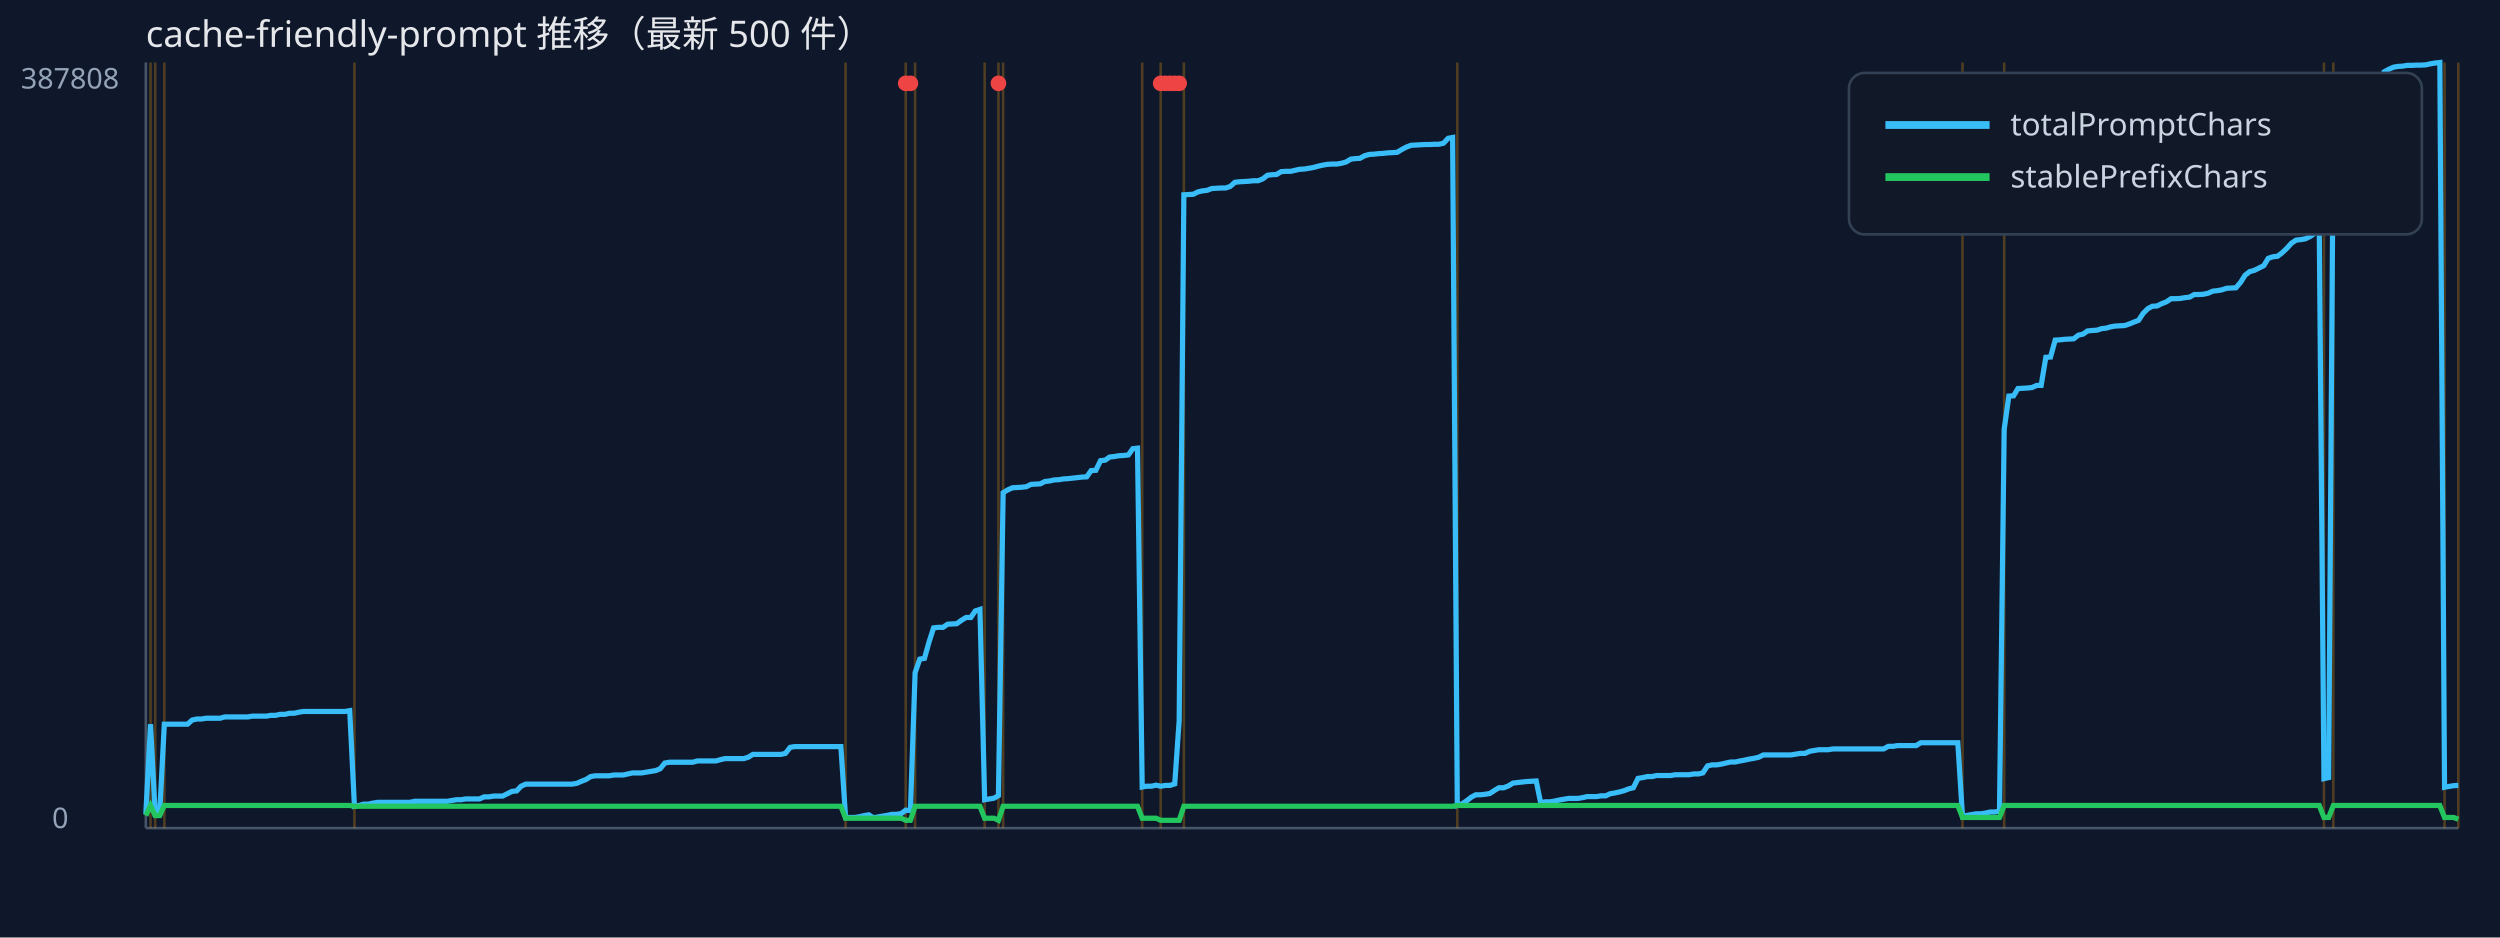
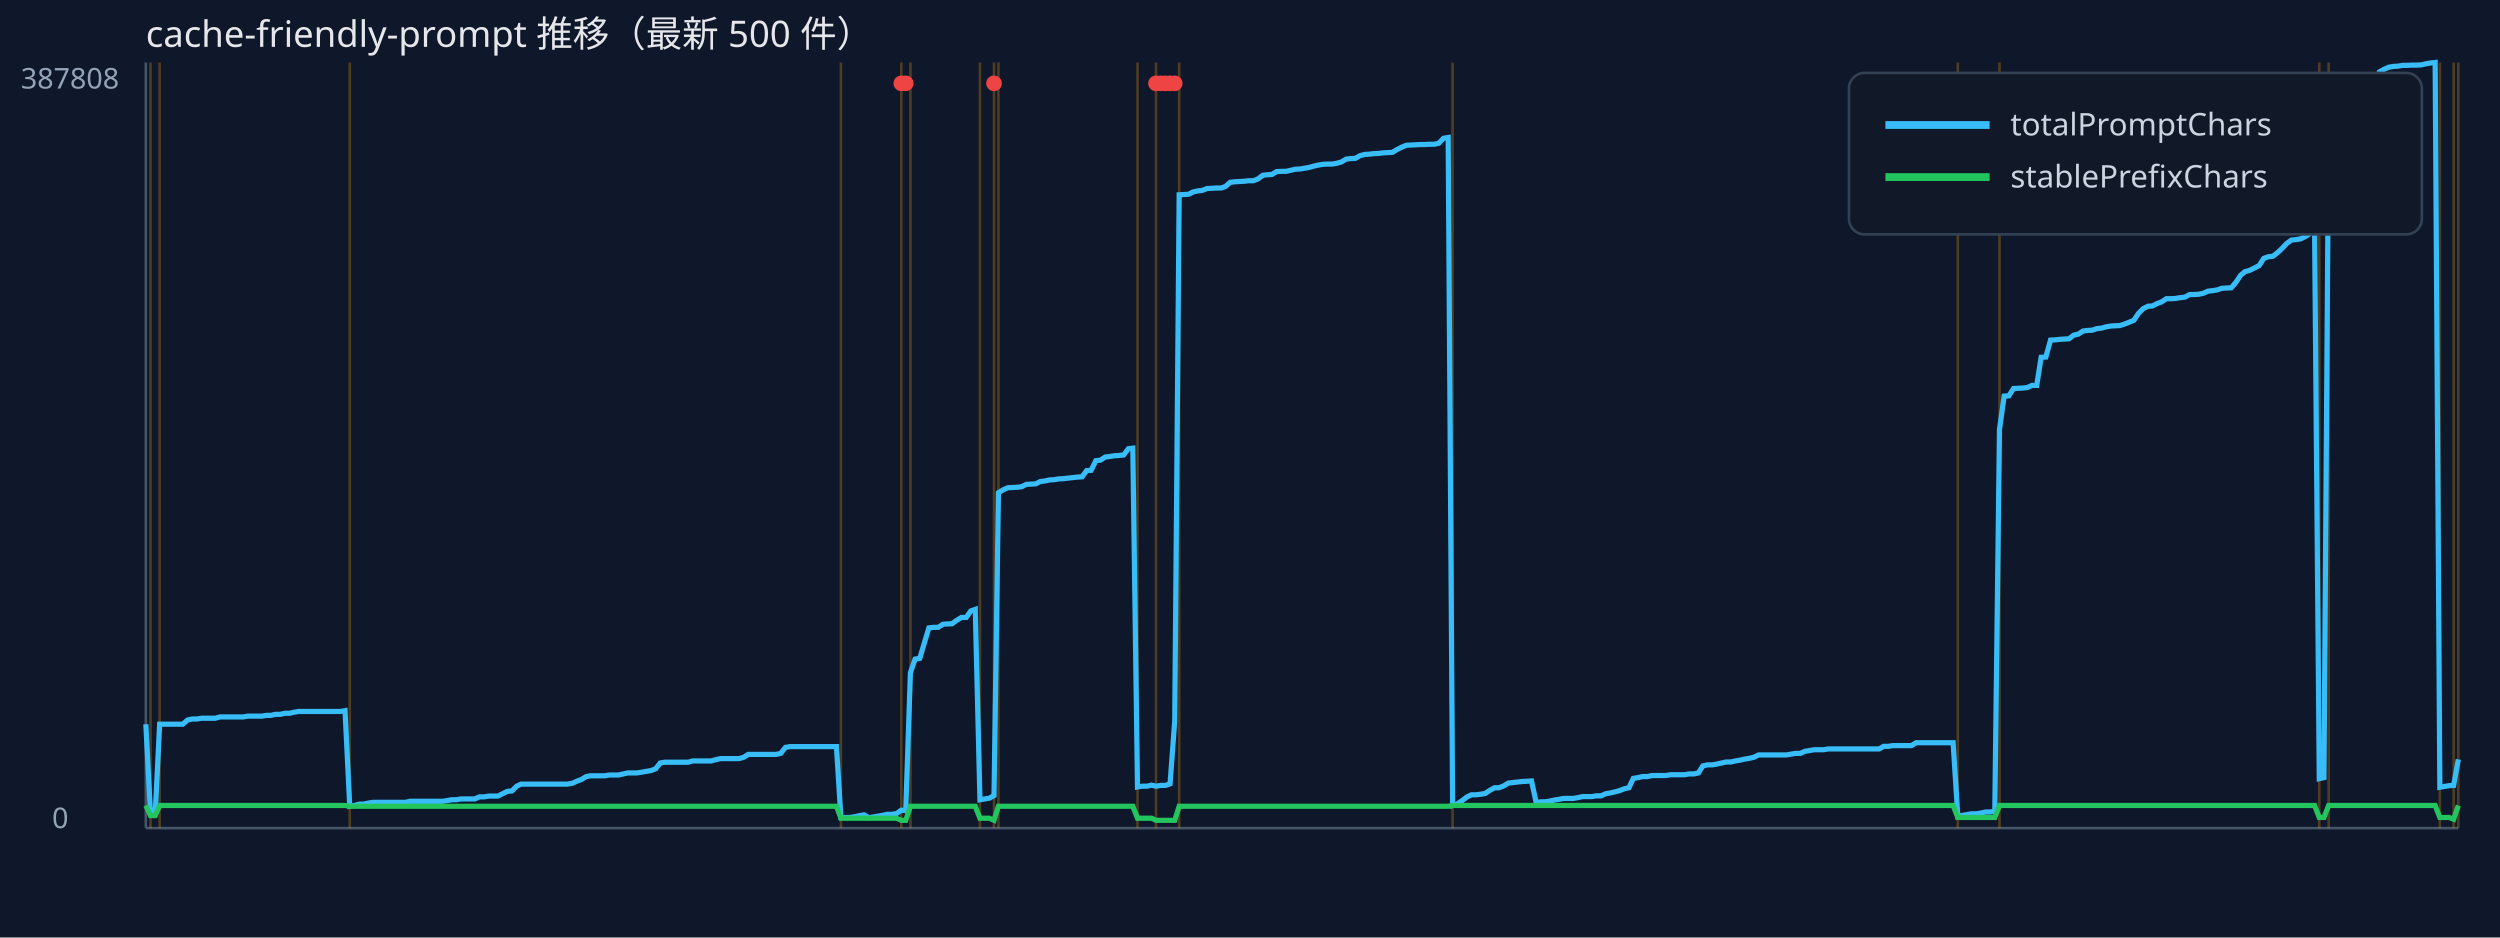
<svg xmlns="http://www.w3.org/2000/svg" width="960" height="360" viewBox="0 0 960 360">
  <rect width="100%" height="100%" fill="#0f172a" />
  <text x="56" y="18" fill="#e5e7eb" font-family="sans-serif" font-size="14">cache-friendly-prompt 推移（最新 500 件）</text>
  <line x1="56" y1="318" x2="944" y2="318" stroke="#475569" />
  <line x1="56" y1="24" x2="56" y2="318" stroke="#475569" />
  <text x="8" y="34" fill="#94a3b8" font-family="sans-serif" font-size="11">387808</text>
  <text x="20" y="318" fill="#94a3b8" font-family="sans-serif" font-size="11">0</text>
  <line x1="57.8" y1="24" x2="57.8" y2="318" stroke="#f59e0b" stroke-opacity="0.28" />
-   <line x1="59.6" y1="24" x2="59.6" y2="318" stroke="#f59e0b" stroke-opacity="0.28" />
-   <line x1="63.1" y1="24" x2="63.1" y2="318" stroke="#f59e0b" stroke-opacity="0.28" />
-   <line x1="136.1" y1="24" x2="136.1" y2="318" stroke="#f59e0b" stroke-opacity="0.28" />
-   <line x1="324.7" y1="24" x2="324.7" y2="318" stroke="#f59e0b" stroke-opacity="0.28" />
-   <line x1="347.8" y1="24" x2="347.8" y2="318" stroke="#f59e0b" stroke-opacity="0.28" />
-   <line x1="351.4" y1="24" x2="351.4" y2="318" stroke="#f59e0b" stroke-opacity="0.28" />
-   <line x1="378.1" y1="24" x2="378.1" y2="318" stroke="#f59e0b" stroke-opacity="0.28" />
+   <line x1="61.3" y1="24" x2="61.3" y2="318" stroke="#f59e0b" stroke-opacity="0.28" />
+   <line x1="134.3" y1="24" x2="134.3" y2="318" stroke="#f59e0b" stroke-opacity="0.28" />
+   <line x1="322.9" y1="24" x2="322.9" y2="318" stroke="#f59e0b" stroke-opacity="0.28" />
+   <line x1="346.1" y1="24" x2="346.1" y2="318" stroke="#f59e0b" stroke-opacity="0.28" />
+   <line x1="349.6" y1="24" x2="349.6" y2="318" stroke="#f59e0b" stroke-opacity="0.28" />
+   <line x1="376.3" y1="24" x2="376.3" y2="318" stroke="#f59e0b" stroke-opacity="0.28" />
+   <line x1="381.7" y1="24" x2="381.7" y2="318" stroke="#f59e0b" stroke-opacity="0.28" />
  <line x1="383.4" y1="24" x2="383.4" y2="318" stroke="#f59e0b" stroke-opacity="0.28" />
-   <line x1="385.2" y1="24" x2="385.2" y2="318" stroke="#f59e0b" stroke-opacity="0.28" />
-   <line x1="438.6" y1="24" x2="438.6" y2="318" stroke="#f59e0b" stroke-opacity="0.28" />
-   <line x1="445.7" y1="24" x2="445.7" y2="318" stroke="#f59e0b" stroke-opacity="0.28" />
-   <line x1="454.6" y1="24" x2="454.6" y2="318" stroke="#f59e0b" stroke-opacity="0.28" />
-   <line x1="559.6" y1="24" x2="559.6" y2="318" stroke="#f59e0b" stroke-opacity="0.28" />
-   <line x1="753.6" y1="24" x2="753.6" y2="318" stroke="#f59e0b" stroke-opacity="0.28" />
-   <line x1="769.6" y1="24" x2="769.6" y2="318" stroke="#f59e0b" stroke-opacity="0.28" />
-   <line x1="892.4" y1="24" x2="892.4" y2="318" stroke="#f59e0b" stroke-opacity="0.28" />
-   <line x1="896.0" y1="24" x2="896.0" y2="318" stroke="#f59e0b" stroke-opacity="0.28" />
-   <line x1="938.7" y1="24" x2="938.7" y2="318" stroke="#f59e0b" stroke-opacity="0.28" />
+   <line x1="436.8" y1="24" x2="436.8" y2="318" stroke="#f59e0b" stroke-opacity="0.28" />
+   <line x1="443.9" y1="24" x2="443.9" y2="318" stroke="#f59e0b" stroke-opacity="0.28" />
+   <line x1="452.8" y1="24" x2="452.8" y2="318" stroke="#f59e0b" stroke-opacity="0.28" />
+   <line x1="557.8" y1="24" x2="557.8" y2="318" stroke="#f59e0b" stroke-opacity="0.28" />
+   <line x1="751.8" y1="24" x2="751.8" y2="318" stroke="#f59e0b" stroke-opacity="0.28" />
+   <line x1="767.8" y1="24" x2="767.8" y2="318" stroke="#f59e0b" stroke-opacity="0.28" />
+   <line x1="890.6" y1="24" x2="890.6" y2="318" stroke="#f59e0b" stroke-opacity="0.28" />
+   <line x1="894.2" y1="24" x2="894.2" y2="318" stroke="#f59e0b" stroke-opacity="0.28" />
+   <line x1="936.9" y1="24" x2="936.9" y2="318" stroke="#f59e0b" stroke-opacity="0.28" />
+   <line x1="942.2" y1="24" x2="942.2" y2="318" stroke="#f59e0b" stroke-opacity="0.28" />
  <line x1="944.0" y1="24" x2="944.0" y2="318" stroke="#f59e0b" stroke-opacity="0.28" />
-   <polyline fill="none" stroke="#38bdf8" stroke-width="2" points="56.0,312.6 57.8,278.1 59.6,312.6 61.3,312.6 63.1,278.1 64.9,278.1 66.7,278.1 68.5,278.1 70.2,278.1 72.0,278.1 73.8,276.5 75.6,276.1 77.4,276.1 79.1,275.8 80.9,275.8 82.7,275.8 84.5,275.8 86.3,275.3 88.0,275.3 89.8,275.3 91.6,275.3 93.4,275.3 95.2,275.3 96.9,275.0 98.7,275.0 100.5,275.0 102.3,275.0 104.0,274.7 105.8,274.7 107.6,274.3 109.4,274.3 111.2,273.9 112.9,273.9 114.7,273.5 116.5,273.2 118.3,273.2 120.1,273.2 121.8,273.2 123.6,273.2 125.4,273.2 127.2,273.2 129.0,273.2 130.7,273.2 132.5,273.2 134.3,272.9 136.1,309.6 137.9,309.3 139.6,308.8 141.4,308.8 143.2,308.4 145.0,308.1 146.8,308.1 148.5,308.1 150.3,308.1 152.1,308.1 153.9,308.1 155.7,308.1 157.4,308.1 159.2,307.7 161.0,307.7 162.8,307.7 164.6,307.7 166.3,307.7 168.1,307.7 169.9,307.7 171.7,307.7 173.5,307.4 175.2,307.1 177.0,307.1 178.8,306.8 180.6,306.8 182.3,306.8 184.1,306.8 185.9,306.0 187.7,306.0 189.5,305.7 191.2,305.7 193.0,305.7 194.8,304.8 196.6,303.9 198.4,303.7 200.1,301.9 201.9,301.1 203.7,301.1 205.5,301.1 207.3,301.1 209.0,301.1 210.8,301.1 212.6,301.1 214.4,301.1 216.2,301.1 217.9,301.1 219.7,301.1 221.5,300.8 223.3,300.0 225.1,299.3 226.8,298.2 228.6,297.9 230.4,297.9 232.2,297.9 234.0,297.9 235.7,297.6 237.5,297.6 239.3,297.6 241.1,297.2 242.9,296.8 244.6,296.8 246.4,296.8 248.2,296.5 250.0,296.2 251.8,295.9 253.5,295.2 255.3,293.0 257.1,292.7 258.9,292.7 260.6,292.7 262.4,292.7 264.2,292.7 266.0,292.7 267.8,292.2 269.5,292.2 271.3,292.2 273.1,292.2 274.9,292.2 276.7,291.7 278.4,291.3 280.2,291.3 282.0,291.3 283.8,291.3 285.6,291.3 287.3,290.8 289.1,289.7 290.9,289.7 292.7,289.7 294.5,289.7 296.2,289.7 298.0,289.7 299.8,289.7 301.6,289.3 303.4,287.0 305.1,286.7 306.9,286.7 308.7,286.7 310.5,286.7 312.3,286.7 314.0,286.7 315.8,286.7 317.6,286.7 319.4,286.7 321.2,286.7 322.9,286.7 324.7,313.9 326.5,313.9 328.3,313.9 330.1,313.6 331.8,313.2 333.6,312.9 335.4,314.0 337.2,313.7 338.9,313.4 340.7,313.1 342.5,312.7 344.3,312.7 346.1,312.4 347.8,311.1 349.6,311.3 351.4,258.3 353.2,253.1 355.0,252.8 356.7,246.7 358.5,241.1 360.3,240.9 362.1,240.9 363.9,239.7 365.6,239.6 367.4,239.5 369.2,238.2 371.0,237.1 372.8,237.1 374.5,234.6 376.3,234.0 378.1,307.1 379.9,306.8 381.7,306.5 383.4,305.5 385.2,189.2 387.0,188.1 388.8,187.3 390.6,187.2 392.3,187.1 394.1,186.9 395.9,186.0 397.7,185.9 399.5,185.8 401.2,184.9 403.0,184.7 404.8,184.3 406.6,184.2 408.4,183.9 410.1,183.8 411.9,183.6 413.7,183.4 415.5,183.2 417.3,183.1 419.0,180.7 420.8,180.6 422.6,176.9 424.4,176.7 426.1,175.5 427.9,175.3 429.7,175.0 431.5,174.9 433.3,174.7 435.0,172.3 436.8,172.1 438.6,302.2 440.4,301.9 442.2,301.9 443.9,301.5 445.7,301.9 447.5,301.6 449.3,301.6 451.1,301.0 452.8,276.8 454.6,74.8 456.4,74.7 458.2,74.6 460.0,73.7 461.7,73.3 463.5,73.1 465.3,72.4 467.1,72.3 468.9,72.2 470.6,72.2 472.4,71.6 474.2,70.0 476.0,69.8 477.8,69.7 479.5,69.6 481.3,69.4 483.1,69.4 484.9,68.7 486.7,67.3 488.4,67.1 490.2,67.0 492.0,65.9 493.8,65.8 495.6,65.8 497.3,65.4 499.1,65.0 500.9,64.9 502.7,64.6 504.4,64.3 506.2,63.8 508.0,63.4 509.8,63.1 511.6,63.0 513.3,63.0 515.1,62.7 516.9,62.2 518.7,61.1 520.5,60.9 522.2,60.8 524.0,59.8 525.8,59.3 527.6,59.2 529.4,59.0 531.1,58.9 532.9,58.7 534.7,58.6 536.5,58.5 538.3,57.4 540.0,56.5 541.8,55.8 543.6,55.7 545.4,55.6 547.2,55.5 548.9,55.5 550.7,55.4 552.5,55.4 554.3,55.0 556.1,53.1 557.8,52.8 559.6,309.3 561.4,308.7 563.2,307.5 565.0,306.1 566.7,305.2 568.5,305.2 570.3,305.0 572.1,304.7 573.9,303.5 575.6,302.5 577.4,302.5 579.2,301.8 581.0,300.7 582.7,300.5 584.5,300.3 586.3,300.1 588.1,300.0 589.9,299.9 591.6,308.2 593.4,307.9 595.2,307.9 597.0,307.6 598.8,307.2 600.5,306.9 602.3,306.6 604.1,306.6 605.9,306.6 607.7,306.3 609.4,305.9 611.2,305.9 613.0,305.9 614.8,305.6 616.6,305.6 618.3,304.8 620.1,304.5 621.9,304.1 623.7,303.6 625.5,302.9 627.2,302.5 629.0,298.9 630.8,298.6 632.6,298.2 634.4,298.2 636.1,297.8 637.9,297.8 639.7,297.8 641.5,297.8 643.3,297.5 645.0,297.5 646.8,297.5 648.6,297.5 650.4,297.2 652.2,297.2 653.9,296.8 655.7,294.1 657.5,293.7 659.3,293.7 661.1,293.4 662.8,293.0 664.6,292.6 666.4,292.6 668.2,292.2 669.9,291.9 671.7,291.5 673.5,291.2 675.3,290.8 677.1,289.9 678.8,289.9 680.6,289.9 682.4,289.9 684.2,289.9 686.0,289.9 687.7,289.9 689.5,289.6 691.3,289.3 693.1,289.3 694.9,288.5 696.6,288.2 698.4,287.9 700.2,287.9 702.0,287.9 703.8,287.6 705.5,287.6 707.3,287.6 709.1,287.6 710.9,287.6 712.7,287.6 714.4,287.6 716.2,287.6 718.0,287.6 719.8,287.6 721.6,287.6 723.3,287.6 725.1,286.6 726.9,286.6 728.7,286.3 730.5,286.3 732.2,286.3 734.0,286.3 735.8,286.3 737.6,285.2 739.4,285.2 741.1,285.2 742.9,285.2 744.7,285.2 746.5,285.2 748.2,285.2 750.0,285.2 751.8,285.2 753.6,313.5 755.4,313.1 757.1,312.8 758.9,312.5 760.7,312.5 762.5,312.2 764.3,311.8 766.0,311.8 767.8,311.5 769.6,164.9 771.4,152.1 773.2,152.0 774.9,149.2 776.7,149.1 778.5,149.0 780.3,148.8 782.1,148.0 783.8,148.0 785.6,137.2 787.4,137.1 789.2,130.6 791.0,130.5 792.7,130.3 794.5,130.2 796.3,130.1 798.1,128.7 799.9,128.3 801.6,127.1 803.4,126.9 805.2,126.8 807.0,126.2 808.8,126.0 810.5,125.5 812.3,125.2 814.1,125.1 815.9,125.0 817.7,124.4 819.4,123.7 821.2,123.0 823.0,120.3 824.8,118.5 826.5,117.6 828.3,117.5 830.1,116.6 831.9,115.9 833.7,114.7 835.4,114.7 837.2,114.6 839.0,114.3 840.8,114.1 842.6,113.1 844.3,113.1 846.1,113.0 847.9,112.6 849.7,111.8 851.5,111.6 853.2,111.3 855.0,110.7 856.8,110.6 858.6,110.5 860.4,108.4 862.1,105.7 863.9,104.3 865.7,103.8 867.5,102.9 869.3,102.0 871.0,99.2 872.8,98.6 874.6,98.4 876.4,97.0 878.2,95.3 879.9,93.4 881.7,92.2 883.5,92.0 885.3,91.7 887.1,90.8 888.8,89.6 890.6,88.1 892.4,299.0 894.2,298.6 896.0,46.3 897.7,45.7 899.5,45.3 901.3,45.1 903.1,45.0 904.8,44.9 906.6,44.8 908.4,44.7 910.2,44.6 912.0,44.5 913.7,44.5 915.5,27.6 917.3,26.6 919.1,25.8 920.9,25.5 922.6,25.4 924.4,25.1 926.2,25.1 928.0,25.0 929.8,25.0 931.5,24.9 933.3,24.5 935.1,24.2 936.9,24.0 938.7,302.3 940.4,302.0 942.2,301.7 944.0,301.6" />
-   <polyline fill="none" stroke="#22c55e" stroke-width="2" points="56.0,313.2 57.8,309.3 59.6,313.2 61.3,313.2 63.1,309.3 64.9,309.3 66.7,309.3 68.5,309.3 70.2,309.3 72.0,309.3 73.8,309.3 75.6,309.3 77.4,309.3 79.1,309.3 80.9,309.3 82.7,309.3 84.5,309.3 86.3,309.3 88.0,309.3 89.8,309.3 91.6,309.3 93.4,309.3 95.2,309.3 96.9,309.3 98.7,309.3 100.5,309.3 102.3,309.3 104.0,309.3 105.8,309.3 107.6,309.3 109.4,309.3 111.2,309.3 112.9,309.3 114.7,309.3 116.5,309.3 118.3,309.3 120.1,309.3 121.8,309.3 123.6,309.3 125.4,309.3 127.2,309.3 129.0,309.3 130.7,309.3 132.5,309.3 134.3,309.3 136.1,309.6 137.9,309.6 139.6,309.6 141.4,309.6 143.2,309.6 145.0,309.6 146.8,309.6 148.5,309.6 150.3,309.6 152.1,309.6 153.9,309.6 155.7,309.6 157.4,309.6 159.2,309.6 161.0,309.6 162.8,309.6 164.6,309.6 166.3,309.6 168.1,309.6 169.9,309.6 171.7,309.6 173.5,309.6 175.2,309.6 177.0,309.6 178.8,309.6 180.6,309.6 182.3,309.6 184.1,309.6 185.9,309.6 187.7,309.6 189.5,309.6 191.2,309.6 193.0,309.6 194.8,309.6 196.6,309.6 198.4,309.6 200.1,309.6 201.9,309.6 203.7,309.6 205.5,309.6 207.3,309.6 209.0,309.6 210.8,309.6 212.6,309.6 214.4,309.6 216.2,309.6 217.9,309.6 219.7,309.6 221.5,309.6 223.3,309.6 225.1,309.6 226.8,309.6 228.6,309.6 230.4,309.6 232.2,309.6 234.0,309.6 235.7,309.6 237.5,309.6 239.3,309.6 241.1,309.6 242.9,309.6 244.6,309.6 246.4,309.6 248.2,309.6 250.0,309.6 251.8,309.6 253.5,309.6 255.3,309.6 257.1,309.6 258.9,309.6 260.6,309.6 262.4,309.6 264.2,309.6 266.0,309.6 267.8,309.6 269.5,309.6 271.3,309.6 273.1,309.6 274.9,309.6 276.7,309.6 278.4,309.6 280.2,309.6 282.0,309.6 283.8,309.6 285.6,309.6 287.3,309.6 289.1,309.6 290.9,309.6 292.7,309.6 294.5,309.6 296.2,309.6 298.0,309.6 299.8,309.6 301.6,309.6 303.4,309.6 305.1,309.6 306.9,309.6 308.7,309.6 310.5,309.6 312.3,309.6 314.0,309.6 315.8,309.6 317.6,309.6 319.4,309.6 321.2,309.6 322.9,309.6 324.7,314.2 326.5,314.2 328.3,314.2 330.1,314.2 331.8,314.2 333.6,314.2 335.4,314.2 337.2,314.2 338.9,314.2 340.7,314.2 342.5,314.2 344.3,314.2 346.1,314.2 347.8,315.0 349.6,315.0 351.4,309.6 353.2,309.6 355.0,309.6 356.7,309.6 358.5,309.6 360.3,309.6 362.1,309.6 363.9,309.6 365.6,309.6 367.4,309.6 369.2,309.6 371.0,309.6 372.8,309.6 374.5,309.6 376.3,309.6 378.1,314.2 379.9,314.2 381.7,314.2 383.4,315.0 385.2,309.6 387.0,309.6 388.8,309.6 390.6,309.6 392.3,309.6 394.1,309.6 395.9,309.6 397.7,309.6 399.5,309.6 401.2,309.6 403.0,309.6 404.8,309.6 406.6,309.6 408.4,309.6 410.1,309.6 411.9,309.6 413.7,309.6 415.5,309.6 417.3,309.6 419.0,309.6 420.8,309.6 422.6,309.6 424.4,309.6 426.1,309.6 427.9,309.6 429.7,309.6 431.5,309.6 433.3,309.6 435.0,309.6 436.8,309.6 438.6,314.2 440.4,314.2 442.2,314.2 443.9,314.2 445.7,315.0 447.5,315.0 449.3,315.0 451.1,315.0 452.8,315.0 454.6,309.6 456.4,309.6 458.2,309.6 460.0,309.6 461.7,309.6 463.5,309.6 465.3,309.6 467.1,309.6 468.9,309.6 470.6,309.6 472.4,309.6 474.2,309.6 476.0,309.6 477.8,309.6 479.5,309.6 481.3,309.6 483.1,309.6 484.9,309.6 486.7,309.6 488.4,309.6 490.2,309.6 492.0,309.6 493.8,309.6 495.6,309.6 497.3,309.6 499.1,309.6 500.9,309.6 502.7,309.6 504.4,309.6 506.2,309.6 508.0,309.6 509.8,309.6 511.6,309.6 513.3,309.6 515.1,309.6 516.9,309.6 518.7,309.6 520.5,309.6 522.2,309.6 524.0,309.6 525.8,309.6 527.6,309.6 529.4,309.6 531.1,309.6 532.9,309.6 534.7,309.6 536.5,309.6 538.3,309.6 540.0,309.6 541.8,309.6 543.6,309.6 545.4,309.6 547.2,309.6 548.9,309.6 550.7,309.6 552.5,309.6 554.3,309.6 556.1,309.6 557.8,309.6 559.6,309.3 561.4,309.3 563.2,309.3 565.0,309.3 566.7,309.3 568.5,309.3 570.3,309.3 572.1,309.3 573.9,309.3 575.6,309.3 577.4,309.3 579.2,309.3 581.0,309.3 582.7,309.3 584.5,309.3 586.3,309.3 588.1,309.3 589.9,309.3 591.6,309.3 593.4,309.3 595.2,309.3 597.0,309.3 598.8,309.3 600.5,309.3 602.3,309.3 604.1,309.3 605.9,309.3 607.7,309.3 609.4,309.3 611.2,309.3 613.0,309.3 614.8,309.3 616.6,309.3 618.3,309.3 620.1,309.3 621.9,309.3 623.7,309.3 625.5,309.3 627.2,309.3 629.0,309.3 630.8,309.3 632.6,309.3 634.4,309.3 636.1,309.3 637.9,309.3 639.7,309.3 641.5,309.3 643.3,309.3 645.0,309.3 646.8,309.3 648.6,309.3 650.4,309.3 652.2,309.3 653.9,309.3 655.7,309.3 657.5,309.3 659.3,309.3 661.1,309.3 662.8,309.3 664.6,309.3 666.4,309.3 668.2,309.3 669.9,309.3 671.7,309.3 673.5,309.3 675.3,309.3 677.1,309.3 678.8,309.3 680.6,309.3 682.4,309.3 684.2,309.3 686.0,309.3 687.7,309.3 689.5,309.3 691.3,309.3 693.1,309.3 694.9,309.3 696.6,309.3 698.4,309.3 700.2,309.3 702.0,309.3 703.8,309.3 705.5,309.3 707.3,309.3 709.1,309.3 710.9,309.3 712.7,309.3 714.4,309.3 716.2,309.3 718.0,309.3 719.8,309.3 721.6,309.3 723.3,309.3 725.1,309.3 726.9,309.3 728.7,309.3 730.5,309.3 732.2,309.3 734.0,309.3 735.8,309.3 737.6,309.3 739.4,309.3 741.1,309.3 742.9,309.3 744.7,309.3 746.5,309.3 748.2,309.3 750.0,309.3 751.8,309.3 753.6,313.9 755.4,313.9 757.1,313.9 758.9,313.9 760.7,313.9 762.5,313.9 764.3,313.9 766.0,313.9 767.8,313.9 769.6,309.3 771.4,309.3 773.2,309.3 774.9,309.3 776.7,309.3 778.5,309.3 780.3,309.3 782.1,309.3 783.8,309.3 785.6,309.3 787.4,309.3 789.2,309.3 791.0,309.3 792.7,309.3 794.5,309.3 796.3,309.3 798.1,309.3 799.9,309.3 801.6,309.3 803.4,309.3 805.2,309.3 807.0,309.3 808.8,309.3 810.5,309.3 812.3,309.3 814.1,309.3 815.9,309.3 817.7,309.3 819.4,309.3 821.2,309.3 823.0,309.3 824.8,309.3 826.5,309.3 828.3,309.3 830.1,309.3 831.9,309.3 833.7,309.3 835.4,309.3 837.2,309.3 839.0,309.3 840.8,309.3 842.6,309.3 844.3,309.3 846.1,309.3 847.9,309.3 849.7,309.3 851.5,309.3 853.2,309.3 855.0,309.3 856.8,309.3 858.6,309.3 860.4,309.3 862.1,309.3 863.9,309.3 865.7,309.3 867.5,309.3 869.3,309.3 871.0,309.3 872.8,309.3 874.6,309.3 876.4,309.3 878.2,309.3 879.9,309.3 881.7,309.3 883.5,309.3 885.3,309.3 887.1,309.3 888.8,309.3 890.6,309.3 892.4,313.9 894.2,313.9 896.0,309.3 897.7,309.3 899.5,309.3 901.3,309.3 903.1,309.3 904.8,309.3 906.6,309.3 908.4,309.3 910.2,309.3 912.0,309.3 913.7,309.3 915.5,309.3 917.3,309.3 919.1,309.3 920.9,309.3 922.6,309.3 924.4,309.3 926.2,309.3 928.0,309.3 929.8,309.3 931.5,309.3 933.3,309.3 935.1,309.3 936.9,309.3 938.7,313.9 940.4,313.9 942.2,313.9 944.0,314.6" />
+   <polyline fill="none" stroke="#38bdf8" stroke-width="2" points="56.0,278.1 57.8,312.6 59.6,312.6 61.3,278.1 63.1,278.1 64.9,278.1 66.7,278.1 68.5,278.1 70.2,278.1 72.0,276.5 73.8,276.1 75.6,276.1 77.4,275.8 79.1,275.8 80.9,275.8 82.7,275.8 84.5,275.3 86.3,275.3 88.0,275.3 89.8,275.3 91.6,275.3 93.4,275.3 95.2,275.0 96.9,275.0 98.7,275.0 100.5,275.0 102.3,274.7 104.0,274.7 105.8,274.3 107.6,274.3 109.4,273.9 111.2,273.9 112.9,273.5 114.7,273.2 116.5,273.2 118.3,273.2 120.1,273.2 121.8,273.2 123.6,273.2 125.4,273.2 127.2,273.2 129.0,273.2 130.7,273.2 132.5,272.9 134.3,309.6 136.1,309.3 137.9,308.8 139.6,308.8 141.4,308.4 143.2,308.1 145.0,308.1 146.8,308.1 148.5,308.1 150.3,308.1 152.1,308.1 153.9,308.1 155.7,308.1 157.4,307.7 159.2,307.7 161.0,307.7 162.8,307.7 164.6,307.7 166.3,307.7 168.1,307.7 169.9,307.7 171.7,307.4 173.5,307.1 175.2,307.1 177.0,306.8 178.8,306.8 180.6,306.8 182.3,306.8 184.1,306.0 185.9,306.0 187.7,305.7 189.5,305.7 191.2,305.7 193.0,304.8 194.8,303.9 196.6,303.7 198.4,301.9 200.1,301.1 201.9,301.1 203.7,301.1 205.5,301.1 207.3,301.1 209.0,301.1 210.8,301.1 212.6,301.1 214.4,301.1 216.2,301.1 217.9,301.1 219.7,300.8 221.5,300.0 223.3,299.3 225.1,298.2 226.8,297.9 228.6,297.9 230.4,297.9 232.2,297.9 234.0,297.6 235.7,297.6 237.5,297.6 239.3,297.2 241.1,296.8 242.9,296.8 244.6,296.8 246.4,296.5 248.2,296.2 250.0,295.9 251.8,295.2 253.5,293.0 255.3,292.7 257.1,292.7 258.9,292.7 260.6,292.7 262.4,292.7 264.2,292.7 266.0,292.2 267.8,292.2 269.5,292.2 271.3,292.2 273.1,292.2 274.9,291.7 276.7,291.3 278.4,291.3 280.2,291.3 282.0,291.3 283.8,291.3 285.6,290.8 287.3,289.7 289.1,289.7 290.9,289.7 292.7,289.7 294.5,289.7 296.2,289.7 298.0,289.7 299.8,289.3 301.6,287.0 303.4,286.7 305.1,286.7 306.9,286.7 308.7,286.7 310.5,286.7 312.3,286.7 314.0,286.7 315.8,286.7 317.6,286.7 319.4,286.7 321.2,286.7 322.9,313.9 324.7,313.9 326.5,313.9 328.3,313.6 330.1,313.2 331.8,312.9 333.6,314.0 335.4,313.7 337.2,313.4 338.9,313.1 340.7,312.7 342.5,312.7 344.3,312.4 346.1,311.1 347.8,311.3 349.6,258.3 351.4,253.1 353.2,252.8 355.0,246.7 356.7,241.1 358.5,240.9 360.3,240.9 362.1,239.7 363.9,239.6 365.6,239.5 367.4,238.2 369.2,237.1 371.0,237.1 372.8,234.6 374.5,234.0 376.3,307.1 378.1,306.8 379.9,306.5 381.7,305.5 383.4,189.2 385.2,188.1 387.0,187.3 388.8,187.2 390.6,187.1 392.3,186.9 394.1,186.0 395.9,185.9 397.7,185.8 399.5,184.9 401.2,184.7 403.0,184.3 404.8,184.2 406.6,183.9 408.4,183.8 410.1,183.6 411.9,183.4 413.7,183.2 415.5,183.1 417.3,180.7 419.0,180.6 420.8,176.9 422.6,176.7 424.4,175.5 426.1,175.3 427.9,175.0 429.7,174.9 431.5,174.7 433.3,172.3 435.0,172.1 436.8,302.2 438.6,301.9 440.4,301.9 442.2,301.5 443.9,301.9 445.7,301.6 447.5,301.6 449.3,301.0 451.1,276.8 452.8,74.8 454.6,74.7 456.4,74.6 458.2,73.7 460.0,73.3 461.7,73.1 463.5,72.4 465.3,72.3 467.1,72.2 468.9,72.2 470.6,71.6 472.4,70.0 474.2,69.8 476.0,69.7 477.8,69.6 479.5,69.4 481.3,69.4 483.1,68.7 484.9,67.3 486.7,67.1 488.4,67.0 490.2,65.9 492.0,65.8 493.8,65.8 495.6,65.4 497.3,65.0 499.1,64.9 500.9,64.6 502.7,64.3 504.4,63.8 506.2,63.4 508.0,63.1 509.8,63.0 511.6,63.0 513.3,62.7 515.1,62.2 516.9,61.1 518.7,60.9 520.5,60.8 522.2,59.8 524.0,59.3 525.8,59.2 527.6,59.0 529.4,58.9 531.1,58.7 532.9,58.6 534.7,58.5 536.5,57.4 538.3,56.5 540.0,55.8 541.8,55.7 543.6,55.6 545.4,55.5 547.2,55.5 548.9,55.4 550.7,55.4 552.5,55.0 554.3,53.1 556.1,52.8 557.8,309.3 559.6,308.7 561.4,307.5 563.2,306.1 565.0,305.2 566.7,305.2 568.5,305.0 570.3,304.7 572.1,303.5 573.9,302.5 575.6,302.5 577.4,301.8 579.2,300.7 581.0,300.5 582.7,300.3 584.5,300.1 586.3,300.0 588.1,299.9 589.9,308.2 591.6,307.9 593.4,307.9 595.2,307.6 597.0,307.2 598.8,306.9 600.5,306.6 602.3,306.6 604.1,306.6 605.9,306.3 607.7,305.9 609.4,305.9 611.2,305.9 613.0,305.6 614.8,305.6 616.6,304.8 618.3,304.5 620.1,304.1 621.9,303.6 623.7,302.9 625.5,302.5 627.2,298.9 629.0,298.6 630.8,298.2 632.6,298.2 634.4,297.8 636.1,297.8 637.9,297.8 639.7,297.8 641.5,297.5 643.3,297.5 645.0,297.5 646.8,297.5 648.6,297.2 650.4,297.2 652.2,296.8 653.9,294.1 655.7,293.7 657.5,293.7 659.3,293.4 661.1,293.0 662.8,292.6 664.6,292.6 666.4,292.2 668.2,291.9 669.9,291.5 671.7,291.2 673.5,290.8 675.3,289.9 677.1,289.9 678.8,289.9 680.6,289.9 682.4,289.9 684.2,289.9 686.0,289.9 687.7,289.6 689.5,289.3 691.3,289.3 693.1,288.5 694.9,288.2 696.6,287.9 698.4,287.9 700.2,287.9 702.0,287.6 703.8,287.6 705.5,287.6 707.3,287.6 709.1,287.6 710.9,287.6 712.7,287.6 714.4,287.6 716.2,287.6 718.0,287.6 719.8,287.6 721.6,287.6 723.3,286.6 725.1,286.6 726.9,286.3 728.7,286.3 730.5,286.3 732.2,286.3 734.0,286.3 735.8,285.2 737.6,285.2 739.4,285.2 741.1,285.2 742.9,285.2 744.7,285.2 746.5,285.2 748.2,285.2 750.0,285.2 751.8,313.5 753.6,313.1 755.4,312.8 757.1,312.5 758.9,312.5 760.7,312.2 762.5,311.8 764.3,311.8 766.0,311.5 767.8,164.9 769.6,152.1 771.4,152.0 773.2,149.2 774.9,149.1 776.7,149.0 778.5,148.8 780.3,148.0 782.1,148.0 783.8,137.2 785.6,137.1 787.4,130.6 789.2,130.5 791.0,130.3 792.7,130.2 794.5,130.1 796.3,128.7 798.1,128.3 799.9,127.1 801.6,126.9 803.4,126.8 805.2,126.2 807.0,126.0 808.8,125.5 810.5,125.2 812.3,125.1 814.1,125.0 815.9,124.4 817.7,123.7 819.4,123.0 821.2,120.3 823.0,118.5 824.8,117.6 826.5,117.5 828.3,116.6 830.1,115.9 831.9,114.7 833.7,114.7 835.4,114.6 837.2,114.3 839.0,114.1 840.8,113.1 842.6,113.1 844.3,113.0 846.1,112.6 847.9,111.8 849.7,111.6 851.5,111.3 853.2,110.7 855.0,110.6 856.8,110.5 858.6,108.4 860.4,105.7 862.1,104.3 863.9,103.8 865.7,102.9 867.5,102.0 869.3,99.2 871.0,98.6 872.8,98.4 874.6,97.0 876.4,95.3 878.2,93.4 879.9,92.2 881.7,92.0 883.5,91.7 885.3,90.8 887.1,89.6 888.8,88.1 890.6,299.0 892.4,298.6 894.2,46.3 896.0,45.7 897.7,45.3 899.5,45.1 901.3,45.0 903.1,44.9 904.8,44.8 906.6,44.7 908.4,44.6 910.2,44.5 912.0,44.5 913.7,27.6 915.5,26.6 917.3,25.8 919.1,25.5 920.9,25.4 922.6,25.1 924.4,25.1 926.2,25.0 928.0,25.0 929.8,24.9 931.5,24.5 933.3,24.2 935.1,24.0 936.9,302.3 938.7,302.0 940.4,301.7 942.2,301.6 944.0,291.6" />
+   <polyline fill="none" stroke="#22c55e" stroke-width="2" points="56.0,309.3 57.8,313.2 59.6,313.2 61.3,309.3 63.1,309.3 64.9,309.3 66.7,309.3 68.5,309.3 70.2,309.3 72.0,309.3 73.8,309.3 75.6,309.3 77.4,309.3 79.1,309.3 80.9,309.3 82.7,309.3 84.5,309.3 86.3,309.3 88.0,309.3 89.8,309.3 91.6,309.3 93.4,309.3 95.2,309.3 96.9,309.3 98.7,309.3 100.5,309.3 102.3,309.3 104.0,309.3 105.8,309.3 107.6,309.3 109.4,309.3 111.2,309.3 112.9,309.3 114.7,309.3 116.5,309.3 118.3,309.3 120.1,309.3 121.8,309.3 123.6,309.3 125.4,309.3 127.2,309.3 129.0,309.3 130.7,309.3 132.5,309.3 134.3,309.6 136.1,309.6 137.9,309.6 139.6,309.6 141.4,309.6 143.2,309.6 145.0,309.6 146.8,309.6 148.5,309.6 150.3,309.6 152.1,309.6 153.9,309.6 155.7,309.6 157.4,309.6 159.2,309.6 161.0,309.6 162.8,309.6 164.6,309.6 166.3,309.6 168.1,309.6 169.9,309.6 171.7,309.6 173.5,309.6 175.2,309.6 177.0,309.6 178.8,309.6 180.6,309.6 182.3,309.6 184.1,309.6 185.9,309.6 187.7,309.6 189.5,309.6 191.2,309.6 193.0,309.6 194.8,309.6 196.6,309.6 198.4,309.6 200.1,309.6 201.9,309.6 203.7,309.6 205.5,309.6 207.3,309.6 209.0,309.6 210.8,309.6 212.6,309.6 214.4,309.6 216.2,309.6 217.9,309.6 219.7,309.6 221.5,309.6 223.3,309.6 225.1,309.6 226.8,309.6 228.6,309.6 230.4,309.6 232.2,309.6 234.0,309.6 235.7,309.6 237.5,309.6 239.3,309.6 241.1,309.6 242.9,309.6 244.6,309.6 246.4,309.6 248.2,309.6 250.0,309.6 251.8,309.6 253.5,309.6 255.3,309.6 257.1,309.6 258.9,309.6 260.6,309.6 262.4,309.6 264.2,309.6 266.0,309.6 267.8,309.6 269.5,309.6 271.3,309.6 273.1,309.6 274.9,309.6 276.7,309.6 278.4,309.6 280.2,309.6 282.0,309.6 283.8,309.6 285.6,309.6 287.3,309.6 289.1,309.6 290.9,309.6 292.7,309.6 294.5,309.6 296.2,309.6 298.0,309.6 299.8,309.6 301.6,309.6 303.4,309.6 305.1,309.6 306.9,309.6 308.7,309.6 310.5,309.6 312.3,309.6 314.0,309.6 315.8,309.6 317.6,309.6 319.4,309.6 321.2,309.6 322.9,314.2 324.7,314.2 326.5,314.2 328.3,314.2 330.1,314.2 331.8,314.2 333.6,314.2 335.4,314.2 337.2,314.2 338.9,314.2 340.7,314.2 342.5,314.2 344.3,314.2 346.1,315.0 347.8,315.0 349.6,309.6 351.4,309.6 353.2,309.6 355.0,309.6 356.7,309.6 358.5,309.6 360.3,309.6 362.1,309.6 363.9,309.6 365.6,309.6 367.4,309.6 369.2,309.6 371.0,309.6 372.8,309.6 374.5,309.6 376.3,314.2 378.1,314.2 379.9,314.2 381.7,315.0 383.4,309.6 385.2,309.6 387.0,309.6 388.8,309.6 390.6,309.6 392.3,309.6 394.1,309.6 395.9,309.6 397.7,309.6 399.5,309.6 401.2,309.6 403.0,309.6 404.8,309.6 406.6,309.6 408.4,309.6 410.1,309.6 411.9,309.6 413.7,309.6 415.5,309.6 417.3,309.6 419.0,309.6 420.8,309.6 422.6,309.6 424.4,309.6 426.1,309.6 427.9,309.6 429.7,309.6 431.5,309.6 433.3,309.6 435.0,309.6 436.8,314.2 438.6,314.2 440.4,314.2 442.2,314.2 443.9,315.0 445.7,315.0 447.5,315.0 449.3,315.0 451.1,315.0 452.8,309.6 454.6,309.6 456.4,309.6 458.2,309.6 460.0,309.6 461.7,309.6 463.5,309.6 465.3,309.6 467.1,309.6 468.9,309.6 470.6,309.6 472.4,309.6 474.2,309.6 476.0,309.6 477.8,309.6 479.5,309.6 481.3,309.6 483.1,309.6 484.9,309.6 486.7,309.6 488.4,309.6 490.2,309.6 492.0,309.6 493.8,309.6 495.6,309.6 497.3,309.6 499.1,309.6 500.9,309.6 502.7,309.6 504.4,309.6 506.2,309.6 508.0,309.6 509.8,309.6 511.6,309.6 513.3,309.6 515.1,309.6 516.9,309.6 518.7,309.6 520.5,309.6 522.2,309.6 524.0,309.6 525.8,309.6 527.6,309.6 529.4,309.6 531.1,309.6 532.9,309.6 534.7,309.6 536.5,309.6 538.3,309.6 540.0,309.6 541.8,309.6 543.6,309.6 545.4,309.6 547.2,309.6 548.9,309.6 550.7,309.6 552.5,309.6 554.3,309.6 556.1,309.6 557.8,309.3 559.6,309.3 561.4,309.3 563.2,309.3 565.0,309.3 566.7,309.3 568.5,309.3 570.3,309.3 572.1,309.3 573.9,309.3 575.6,309.3 577.4,309.3 579.2,309.3 581.0,309.3 582.7,309.3 584.5,309.3 586.3,309.3 588.1,309.3 589.9,309.3 591.6,309.3 593.4,309.3 595.2,309.3 597.0,309.3 598.8,309.3 600.5,309.3 602.3,309.3 604.1,309.3 605.9,309.3 607.7,309.3 609.4,309.3 611.2,309.3 613.0,309.3 614.8,309.3 616.6,309.3 618.3,309.3 620.1,309.3 621.9,309.3 623.7,309.3 625.5,309.3 627.2,309.3 629.0,309.3 630.8,309.3 632.6,309.3 634.4,309.3 636.1,309.3 637.9,309.3 639.7,309.3 641.5,309.3 643.3,309.3 645.0,309.3 646.8,309.3 648.6,309.3 650.4,309.3 652.2,309.3 653.9,309.3 655.7,309.3 657.5,309.3 659.3,309.3 661.1,309.3 662.8,309.3 664.6,309.3 666.4,309.3 668.2,309.3 669.9,309.3 671.7,309.3 673.5,309.3 675.3,309.3 677.1,309.3 678.8,309.3 680.6,309.3 682.4,309.3 684.2,309.3 686.0,309.3 687.7,309.3 689.5,309.3 691.3,309.3 693.1,309.3 694.9,309.3 696.6,309.3 698.4,309.3 700.2,309.3 702.0,309.3 703.8,309.3 705.5,309.3 707.3,309.3 709.1,309.3 710.9,309.3 712.7,309.3 714.4,309.3 716.2,309.3 718.0,309.3 719.8,309.3 721.6,309.3 723.3,309.3 725.1,309.3 726.9,309.3 728.7,309.3 730.5,309.3 732.2,309.3 734.0,309.3 735.8,309.3 737.6,309.3 739.4,309.3 741.1,309.3 742.9,309.3 744.7,309.3 746.5,309.3 748.2,309.3 750.0,309.3 751.8,313.9 753.6,313.9 755.4,313.9 757.1,313.9 758.9,313.9 760.7,313.9 762.5,313.9 764.3,313.9 766.0,313.9 767.8,309.3 769.6,309.3 771.4,309.3 773.2,309.3 774.9,309.3 776.7,309.3 778.5,309.3 780.3,309.3 782.1,309.3 783.8,309.3 785.6,309.3 787.4,309.3 789.2,309.3 791.0,309.3 792.7,309.3 794.5,309.3 796.3,309.3 798.1,309.3 799.9,309.3 801.6,309.3 803.4,309.3 805.2,309.3 807.0,309.3 808.8,309.3 810.5,309.3 812.3,309.3 814.1,309.3 815.9,309.3 817.7,309.3 819.4,309.3 821.2,309.3 823.0,309.3 824.8,309.3 826.5,309.3 828.3,309.3 830.1,309.3 831.9,309.3 833.7,309.3 835.4,309.3 837.2,309.3 839.0,309.3 840.8,309.3 842.6,309.3 844.3,309.3 846.1,309.3 847.9,309.3 849.7,309.3 851.5,309.3 853.2,309.3 855.0,309.3 856.8,309.3 858.6,309.3 860.4,309.3 862.1,309.3 863.9,309.3 865.7,309.3 867.5,309.3 869.3,309.3 871.0,309.3 872.8,309.3 874.6,309.3 876.4,309.3 878.2,309.3 879.9,309.3 881.7,309.3 883.5,309.3 885.3,309.3 887.1,309.3 888.8,309.3 890.6,313.9 892.4,313.9 894.2,309.3 896.0,309.3 897.7,309.3 899.5,309.3 901.3,309.3 903.1,309.3 904.8,309.3 906.6,309.3 908.4,309.3 910.2,309.3 912.0,309.3 913.7,309.3 915.5,309.3 917.3,309.3 919.1,309.3 920.9,309.3 922.6,309.3 924.4,309.3 926.2,309.3 928.0,309.3 929.8,309.3 931.5,309.3 933.3,309.3 935.1,309.3 936.9,313.9 938.7,313.9 940.4,313.9 942.2,314.6 944.0,309.3" />
+   <circle cx="346.1" cy="32" r="3" fill="#ef4444" />
  <circle cx="347.8" cy="32" r="3" fill="#ef4444" />
-   <circle cx="349.6" cy="32" r="3" fill="#ef4444" />
-   <circle cx="383.4" cy="32" r="3" fill="#ef4444" />
+   <circle cx="381.7" cy="32" r="3" fill="#ef4444" />
+   <circle cx="443.9" cy="32" r="3" fill="#ef4444" />
  <circle cx="445.7" cy="32" r="3" fill="#ef4444" />
  <circle cx="447.5" cy="32" r="3" fill="#ef4444" />
  <circle cx="449.3" cy="32" r="3" fill="#ef4444" />
  <circle cx="451.1" cy="32" r="3" fill="#ef4444" />
-   <circle cx="452.8" cy="32" r="3" fill="#ef4444" />
  <rect x="710" y="28" width="220" height="62" rx="6" fill="#111827" stroke="#334155" />
  <line x1="724" y1="48" x2="764" y2="48" stroke="#38bdf8" stroke-width="3" />
  <text x="772" y="52" fill="#cbd5e1" font-family="sans-serif" font-size="12">totalPromptChars</text>
  <line x1="724" y1="68" x2="764" y2="68" stroke="#22c55e" stroke-width="3" />
  <text x="772" y="72" fill="#cbd5e1" font-family="sans-serif" font-size="12">stablePrefixChars</text>
</svg>
